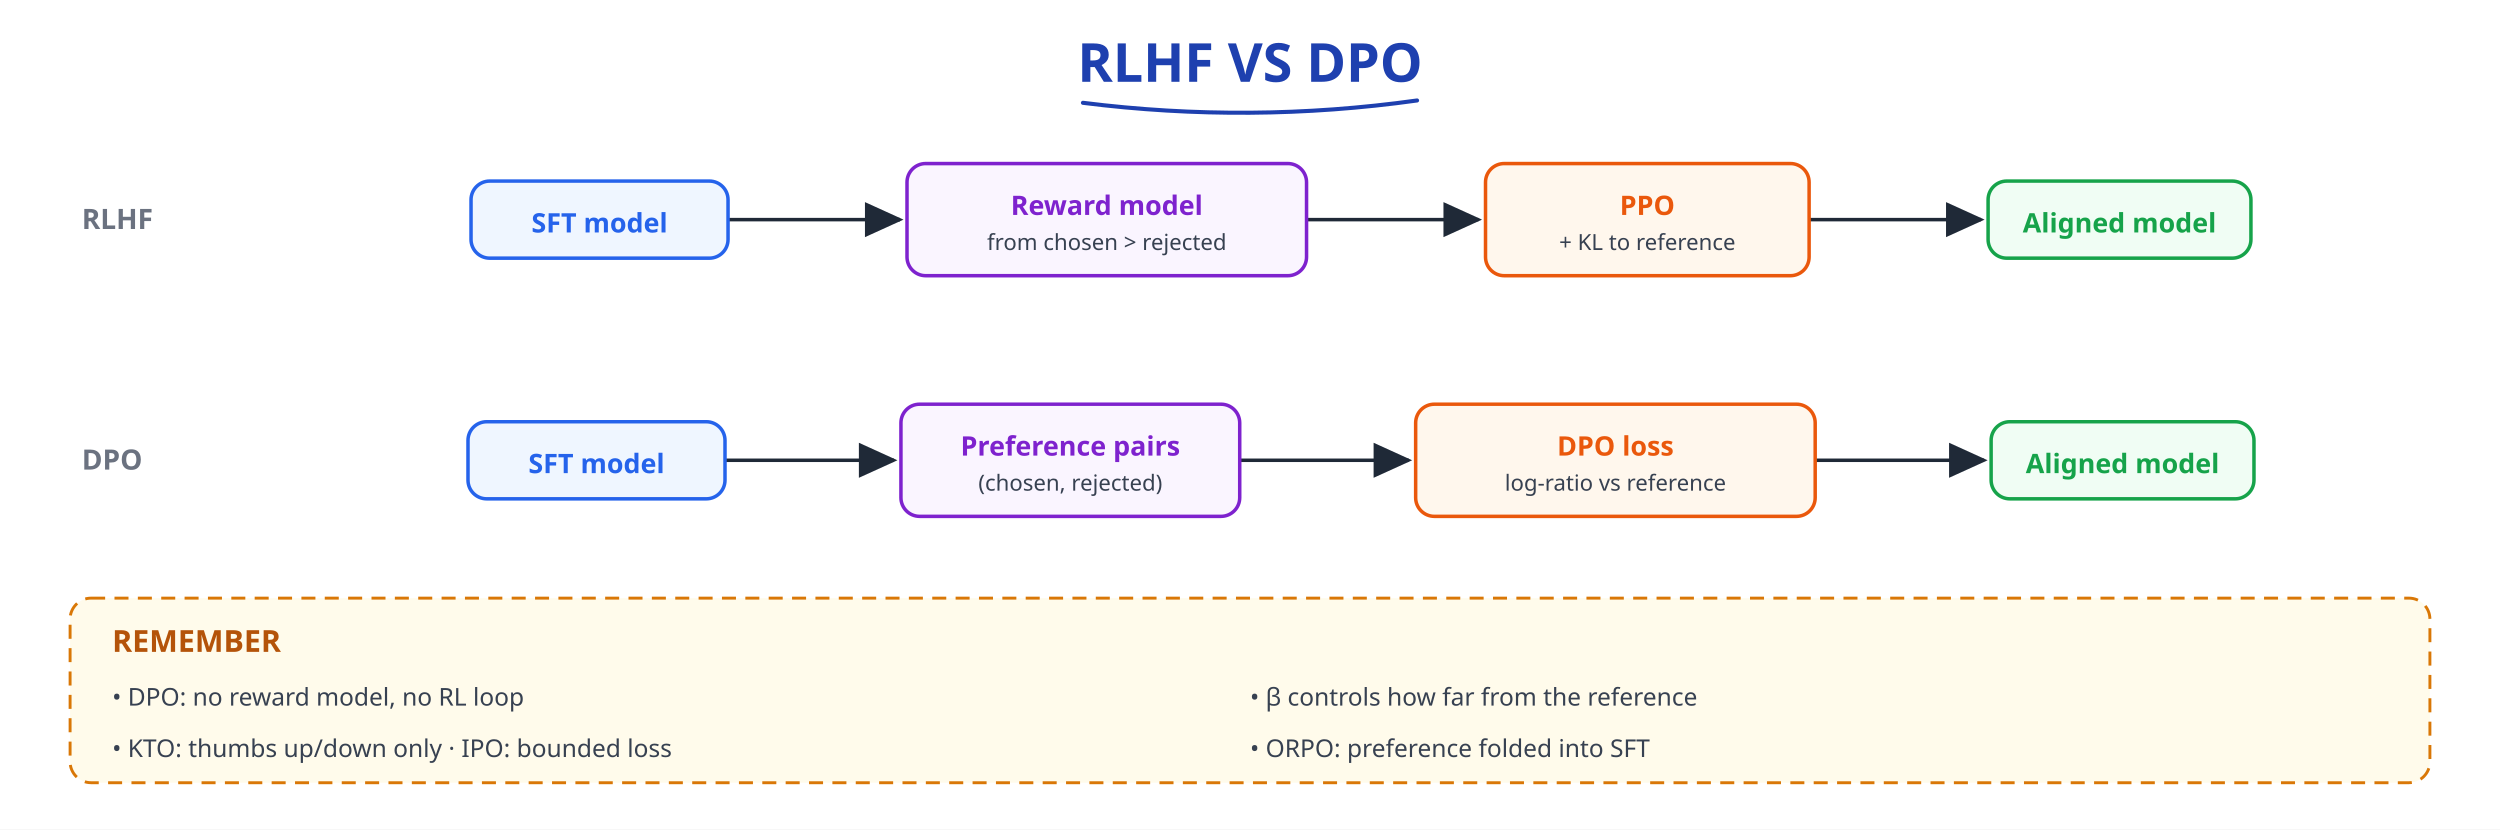
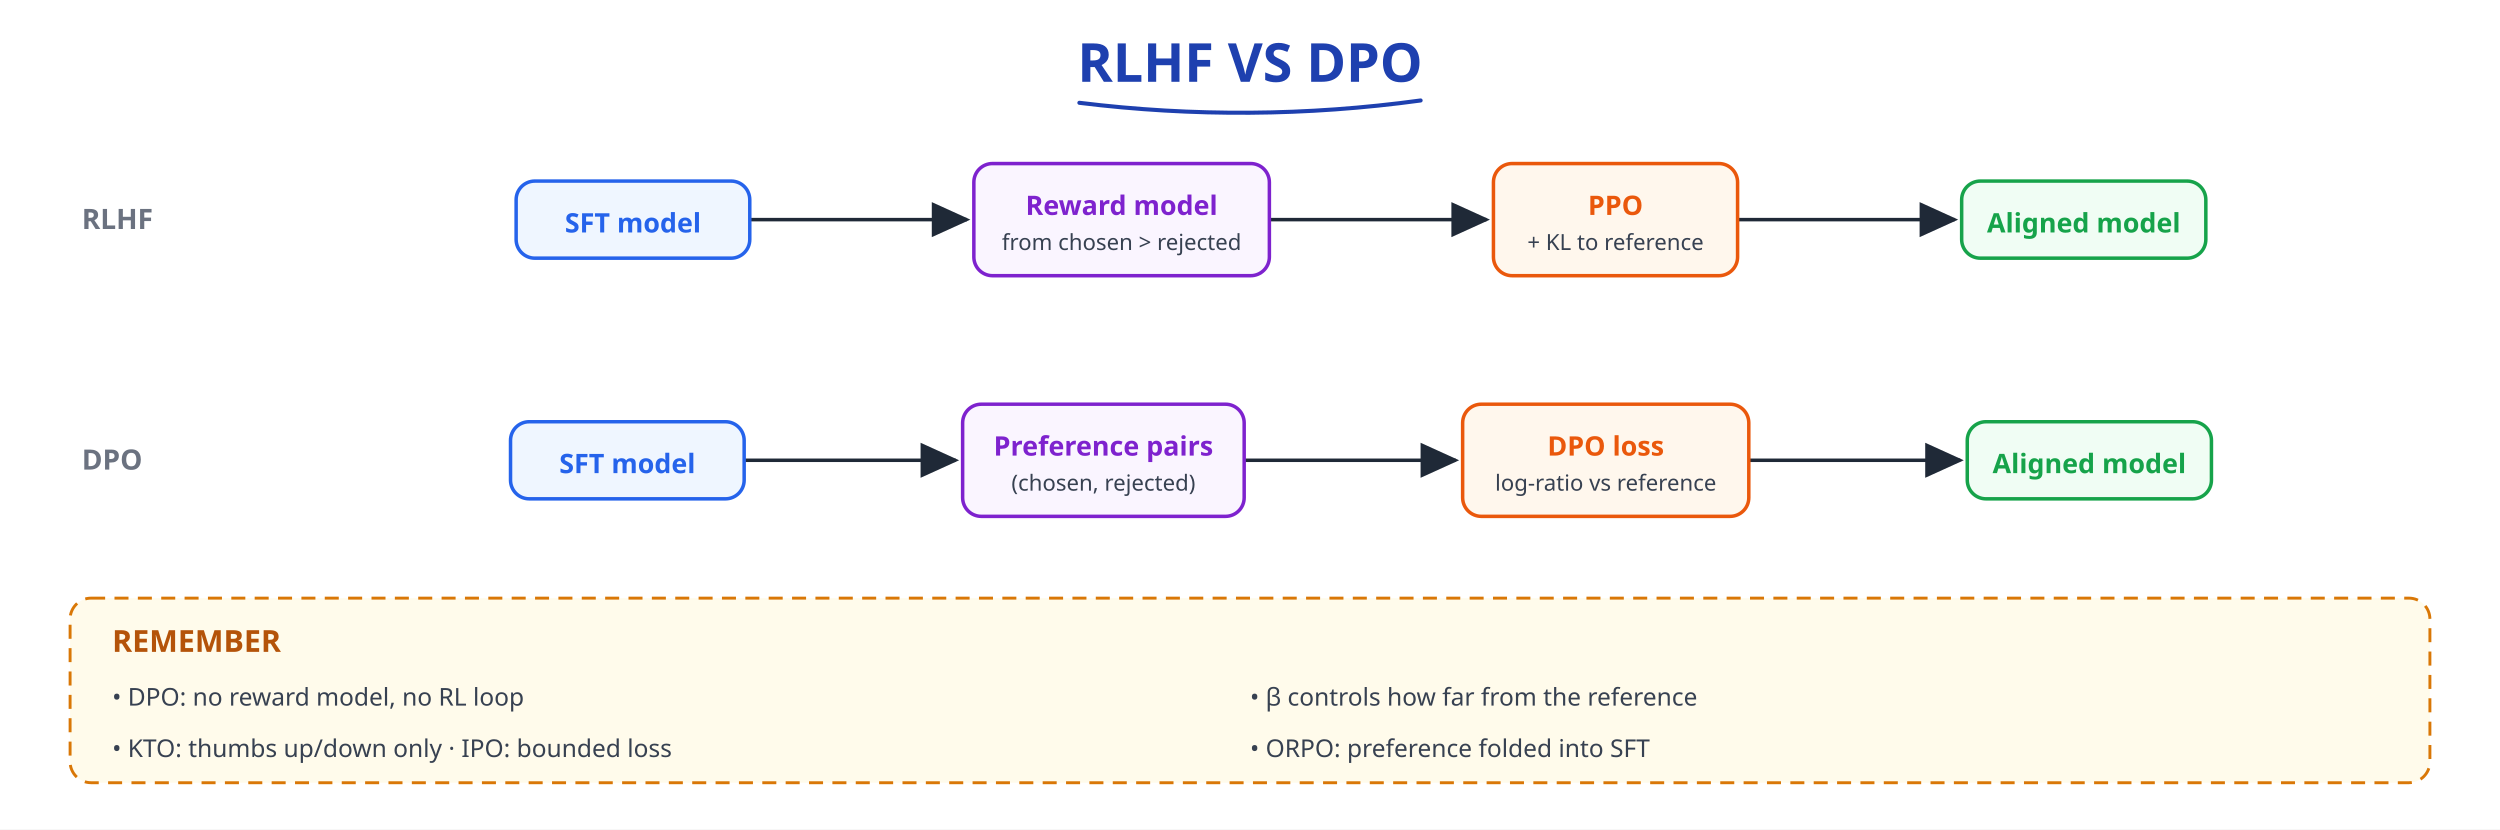
<svg xmlns="http://www.w3.org/2000/svg" width="2140" height="710" viewBox="0 0 2140 710">
  <defs>
    <marker id="ah-blue" markerWidth="12" markerHeight="10" refX="10" refY="5" orient="auto">
      <path d="M0,0 L11,5 L0,10 z" fill="#2563eb" />
    </marker>
    <marker id="ah-green" markerWidth="12" markerHeight="10" refX="10" refY="5" orient="auto">
      <path d="M0,0 L11,5 L0,10 z" fill="#16a34a" />
    </marker>
    <marker id="ah-orange" markerWidth="12" markerHeight="10" refX="10" refY="5" orient="auto">
      <path d="M0,0 L11,5 L0,10 z" fill="#ea580c" />
    </marker>
    <marker id="ah-purple" markerWidth="12" markerHeight="10" refX="10" refY="5" orient="auto">
      <path d="M0,0 L11,5 L0,10 z" fill="#7e22ce" />
    </marker>
    <marker id="ah-pink" markerWidth="12" markerHeight="10" refX="10" refY="5" orient="auto">
      <path d="M0,0 L11,5 L0,10 z" fill="#db2777" />
    </marker>
    <marker id="ah-red" markerWidth="12" markerHeight="10" refX="10" refY="5" orient="auto">
      <path d="M0,0 L11,5 L0,10 z" fill="#dc2626" />
    </marker>
    <marker id="ah-ink" markerWidth="12" markerHeight="10" refX="10" refY="5" orient="auto">
      <path d="M0,0 L11,5 L0,10 z" fill="#1f2937" />
    </marker>
    <marker id="ah-teal" markerWidth="12" markerHeight="10" refX="10" refY="5" orient="auto">
      <path d="M0,0 L11,5 L0,10 z" fill="#0f766e" />
    </marker>
  </defs>
  <rect width="2140" height="710" fill="#ffffff" />
  <text x="1070.0" y="70" font-family="Marker Felt" font-size="46" fill="#1e40af" text-anchor="middle" font-weight="bold">RLHF VS DPO</text>
-   <path d="M927.0,88 Q1070.0,106 1213.0,86" stroke="#1e40af" stroke-width="3.5" fill="none" stroke-linecap="round" />
+   <path d="M923.953,88 Q1070.0,106 1216.047,86" stroke="#1e40af" stroke-width="3.5" fill="none" stroke-linecap="round" />
  <text x="70" y="196.0" font-family="Marker Felt" font-size="24" fill="#6b7280" font-weight="bold">RLHF</text>
  <text x="70" y="402.0" font-family="Marker Felt" font-size="24" fill="#6b7280" font-weight="bold">DPO</text>
-   <line x1="623.2" y1="188.0" x2="770.4" y2="188.0" stroke="#1f2937" stroke-width="3" marker-end="url(#ah-ink)" />
-   <line x1="1118.4" y1="188.0" x2="1265.6" y2="188.0" stroke="#1f2937" stroke-width="3" marker-end="url(#ah-ink)" />
-   <line x1="1548.6" y1="188.0" x2="1695.8" y2="188.0" stroke="#1f2937" stroke-width="3" marker-end="url(#ah-ink)" />
-   <line x1="620.6" y1="394.0" x2="765.2" y2="394.0" stroke="#1f2937" stroke-width="3" marker-end="url(#ah-ink)" />
-   <line x1="1061.2" y1="394.0" x2="1205.8" y2="394.0" stroke="#1f2937" stroke-width="3" marker-end="url(#ah-ink)" />
-   <line x1="1553.8" y1="394.0" x2="1698.4" y2="394.0" stroke="#1f2937" stroke-width="3" marker-end="url(#ah-ink)" />
-   <rect x="403.2" y="155.0" width="220" height="66" rx="16" fill="#eff6ff" stroke="#2563eb" stroke-width="3" />
-   <text x="513.2" y="199.0" font-family="Chalkboard SE" font-size="23" fill="#2563eb" text-anchor="middle" font-weight="bold">SFT model</text>
-   <rect x="776.4" y="140.0" width="342" height="96" rx="16" fill="#faf5ff" stroke="#7e22ce" stroke-width="3" />
-   <text x="947.4" y="184.0" font-family="Chalkboard SE" font-size="23" fill="#7e22ce" text-anchor="middle" font-weight="bold">Reward model</text>
-   <text x="947.4" y="214.0" font-family="Chalkboard SE" font-size="19" fill="#374151" text-anchor="middle">from chosen &gt; rejected</text>
-   <rect x="1271.6" y="140.0" width="277" height="96" rx="16" fill="#fff7ed" stroke="#ea580c" stroke-width="3" />
-   <text x="1410.1" y="184.0" font-family="Chalkboard SE" font-size="23" fill="#ea580c" text-anchor="middle" font-weight="bold">PPO</text>
-   <text x="1410.1" y="214.0" font-family="Chalkboard SE" font-size="19" fill="#374151" text-anchor="middle">+ KL to reference</text>
-   <rect x="1701.8" y="155.0" width="225" height="66" rx="16" fill="#f0fdf4" stroke="#16a34a" stroke-width="3" />
-   <text x="1814.3" y="199.0" font-family="Chalkboard SE" font-size="23" fill="#16a34a" text-anchor="middle" font-weight="bold">Aligned model</text>
-   <rect x="400.6" y="361.0" width="220" height="66" rx="16" fill="#eff6ff" stroke="#2563eb" stroke-width="3" />
-   <text x="510.6" y="405.0" font-family="Chalkboard SE" font-size="23" fill="#2563eb" text-anchor="middle" font-weight="bold">SFT model</text>
-   <rect x="771.2" y="346.0" width="290" height="96" rx="16" fill="#faf5ff" stroke="#7e22ce" stroke-width="3" />
-   <text x="916.2" y="390.0" font-family="Chalkboard SE" font-size="23" fill="#7e22ce" text-anchor="middle" font-weight="bold">Preference pairs</text>
-   <text x="916.2" y="420.0" font-family="Chalkboard SE" font-size="19" fill="#374151" text-anchor="middle">(chosen, rejected)</text>
-   <rect x="1211.8" y="346.0" width="342" height="96" rx="16" fill="#fff7ed" stroke="#ea580c" stroke-width="3" />
-   <text x="1382.8" y="390.0" font-family="Chalkboard SE" font-size="23" fill="#ea580c" text-anchor="middle" font-weight="bold">DPO loss</text>
-   <text x="1382.8" y="420.0" font-family="Chalkboard SE" font-size="19" fill="#374151" text-anchor="middle">log-ratio vs reference</text>
-   <rect x="1704.4" y="361.0" width="225" height="66" rx="16" fill="#f0fdf4" stroke="#16a34a" stroke-width="3" />
-   <text x="1816.9" y="405.0" font-family="Chalkboard SE" font-size="23" fill="#16a34a" text-anchor="middle" font-weight="bold">Aligned model</text>
+   <line x1="641.806" y1="188.0" x2="827.612" y2="188.0" stroke="#1f2937" stroke-width="3" marker-end="url(#ah-ink)" />
+   <line x1="1086.581" y1="188.0" x2="1272.387" y2="188.0" stroke="#1f2937" stroke-width="3" marker-end="url(#ah-ink)" />
+   <line x1="1487.372" y1="188.0" x2="1673.178" y2="188.0" stroke="#1f2937" stroke-width="3" marker-end="url(#ah-ink)" />
+   <line x1="637.006" y1="394.0" x2="818.013" y2="394.0" stroke="#1f2937" stroke-width="3" marker-end="url(#ah-ink)" />
+   <line x1="1065.013" y1="394.0" x2="1246.019" y2="394.0" stroke="#1f2937" stroke-width="3" marker-end="url(#ah-ink)" />
+   <line x1="1496.972" y1="394.0" x2="1677.978" y2="394.0" stroke="#1f2937" stroke-width="3" marker-end="url(#ah-ink)" />
+   <rect x="441.806" y="155.0" width="200" height="66" rx="16" fill="#eff6ff" stroke="#2563eb" stroke-width="3" />
+   <text x="541.806" y="199.0" font-family="Chalkboard SE" font-size="23" fill="#2563eb" text-anchor="middle" font-weight="bold">SFT model</text>
+   <rect x="833.612" y="140.0" width="252.969" height="96" rx="16" fill="#faf5ff" stroke="#7e22ce" stroke-width="3" />
+   <text x="960.097" y="184.0" font-family="Chalkboard SE" font-size="23" fill="#7e22ce" text-anchor="middle" font-weight="bold">Reward model</text>
+   <text x="960.097" y="214.0" font-family="Chalkboard SE" font-size="19" fill="#374151" text-anchor="middle">from chosen &gt; rejected</text>
+   <rect x="1278.387" y="140.0" width="208.984" height="96" rx="16" fill="#fff7ed" stroke="#ea580c" stroke-width="3" />
+   <text x="1382.88" y="184.0" font-family="Chalkboard SE" font-size="23" fill="#ea580c" text-anchor="middle" font-weight="bold">PPO</text>
+   <text x="1382.88" y="214.0" font-family="Chalkboard SE" font-size="19" fill="#374151" text-anchor="middle">+ KL to reference</text>
+   <rect x="1679.178" y="155.0" width="209.016" height="66" rx="16" fill="#f0fdf4" stroke="#16a34a" stroke-width="3" />
+   <text x="1783.686" y="199.0" font-family="Chalkboard SE" font-size="23" fill="#16a34a" text-anchor="middle" font-weight="bold">Aligned model</text>
+   <rect x="437.006" y="361.0" width="200" height="66" rx="16" fill="#eff6ff" stroke="#2563eb" stroke-width="3" />
+   <text x="537.006" y="405.0" font-family="Chalkboard SE" font-size="23" fill="#2563eb" text-anchor="middle" font-weight="bold">SFT model</text>
+   <rect x="824.013" y="346.0" width="241.0" height="96" rx="16" fill="#faf5ff" stroke="#7e22ce" stroke-width="3" />
+   <text x="944.513" y="390.0" font-family="Chalkboard SE" font-size="23" fill="#7e22ce" text-anchor="middle" font-weight="bold">Preference pairs</text>
+   <text x="944.513" y="420.0" font-family="Chalkboard SE" font-size="19" fill="#374151" text-anchor="middle">(chosen, rejected)</text>
+   <rect x="1252.019" y="346.0" width="244.953" height="96" rx="16" fill="#fff7ed" stroke="#ea580c" stroke-width="3" />
+   <text x="1374.495" y="390.0" font-family="Chalkboard SE" font-size="23" fill="#ea580c" text-anchor="middle" font-weight="bold">DPO loss</text>
+   <text x="1374.495" y="420.0" font-family="Chalkboard SE" font-size="19" fill="#374151" text-anchor="middle">log-ratio vs reference</text>
+   <rect x="1683.978" y="361.0" width="209.016" height="66" rx="16" fill="#f0fdf4" stroke="#16a34a" stroke-width="3" />
+   <text x="1788.486" y="405.0" font-family="Chalkboard SE" font-size="23" fill="#16a34a" text-anchor="middle" font-weight="bold">Aligned model</text>
  <rect x="60" y="512" width="2020" height="158" rx="18" fill="#fffbeb" stroke="#d97706" stroke-width="2.5" stroke-dasharray="12 8" />
  <text x="96" y="558" font-family="Marker Felt" font-size="26" fill="#b45309" font-weight="bold">REMEMBER</text>
  <text x="96.0" y="604" font-family="Chalkboard SE" font-size="21" fill="#374151">• DPO: no reward model, no RL loop</text>
  <text x="1070.0" y="604" font-family="Chalkboard SE" font-size="21" fill="#374151">• β controls how far from the reference</text>
  <text x="96.0" y="648" font-family="Chalkboard SE" font-size="21" fill="#374151">• KTO: thumbs up/down only · IPO: bounded loss</text>
  <text x="1070.0" y="648" font-family="Chalkboard SE" font-size="21" fill="#374151">• ORPO: preference folded into SFT</text>
</svg>
